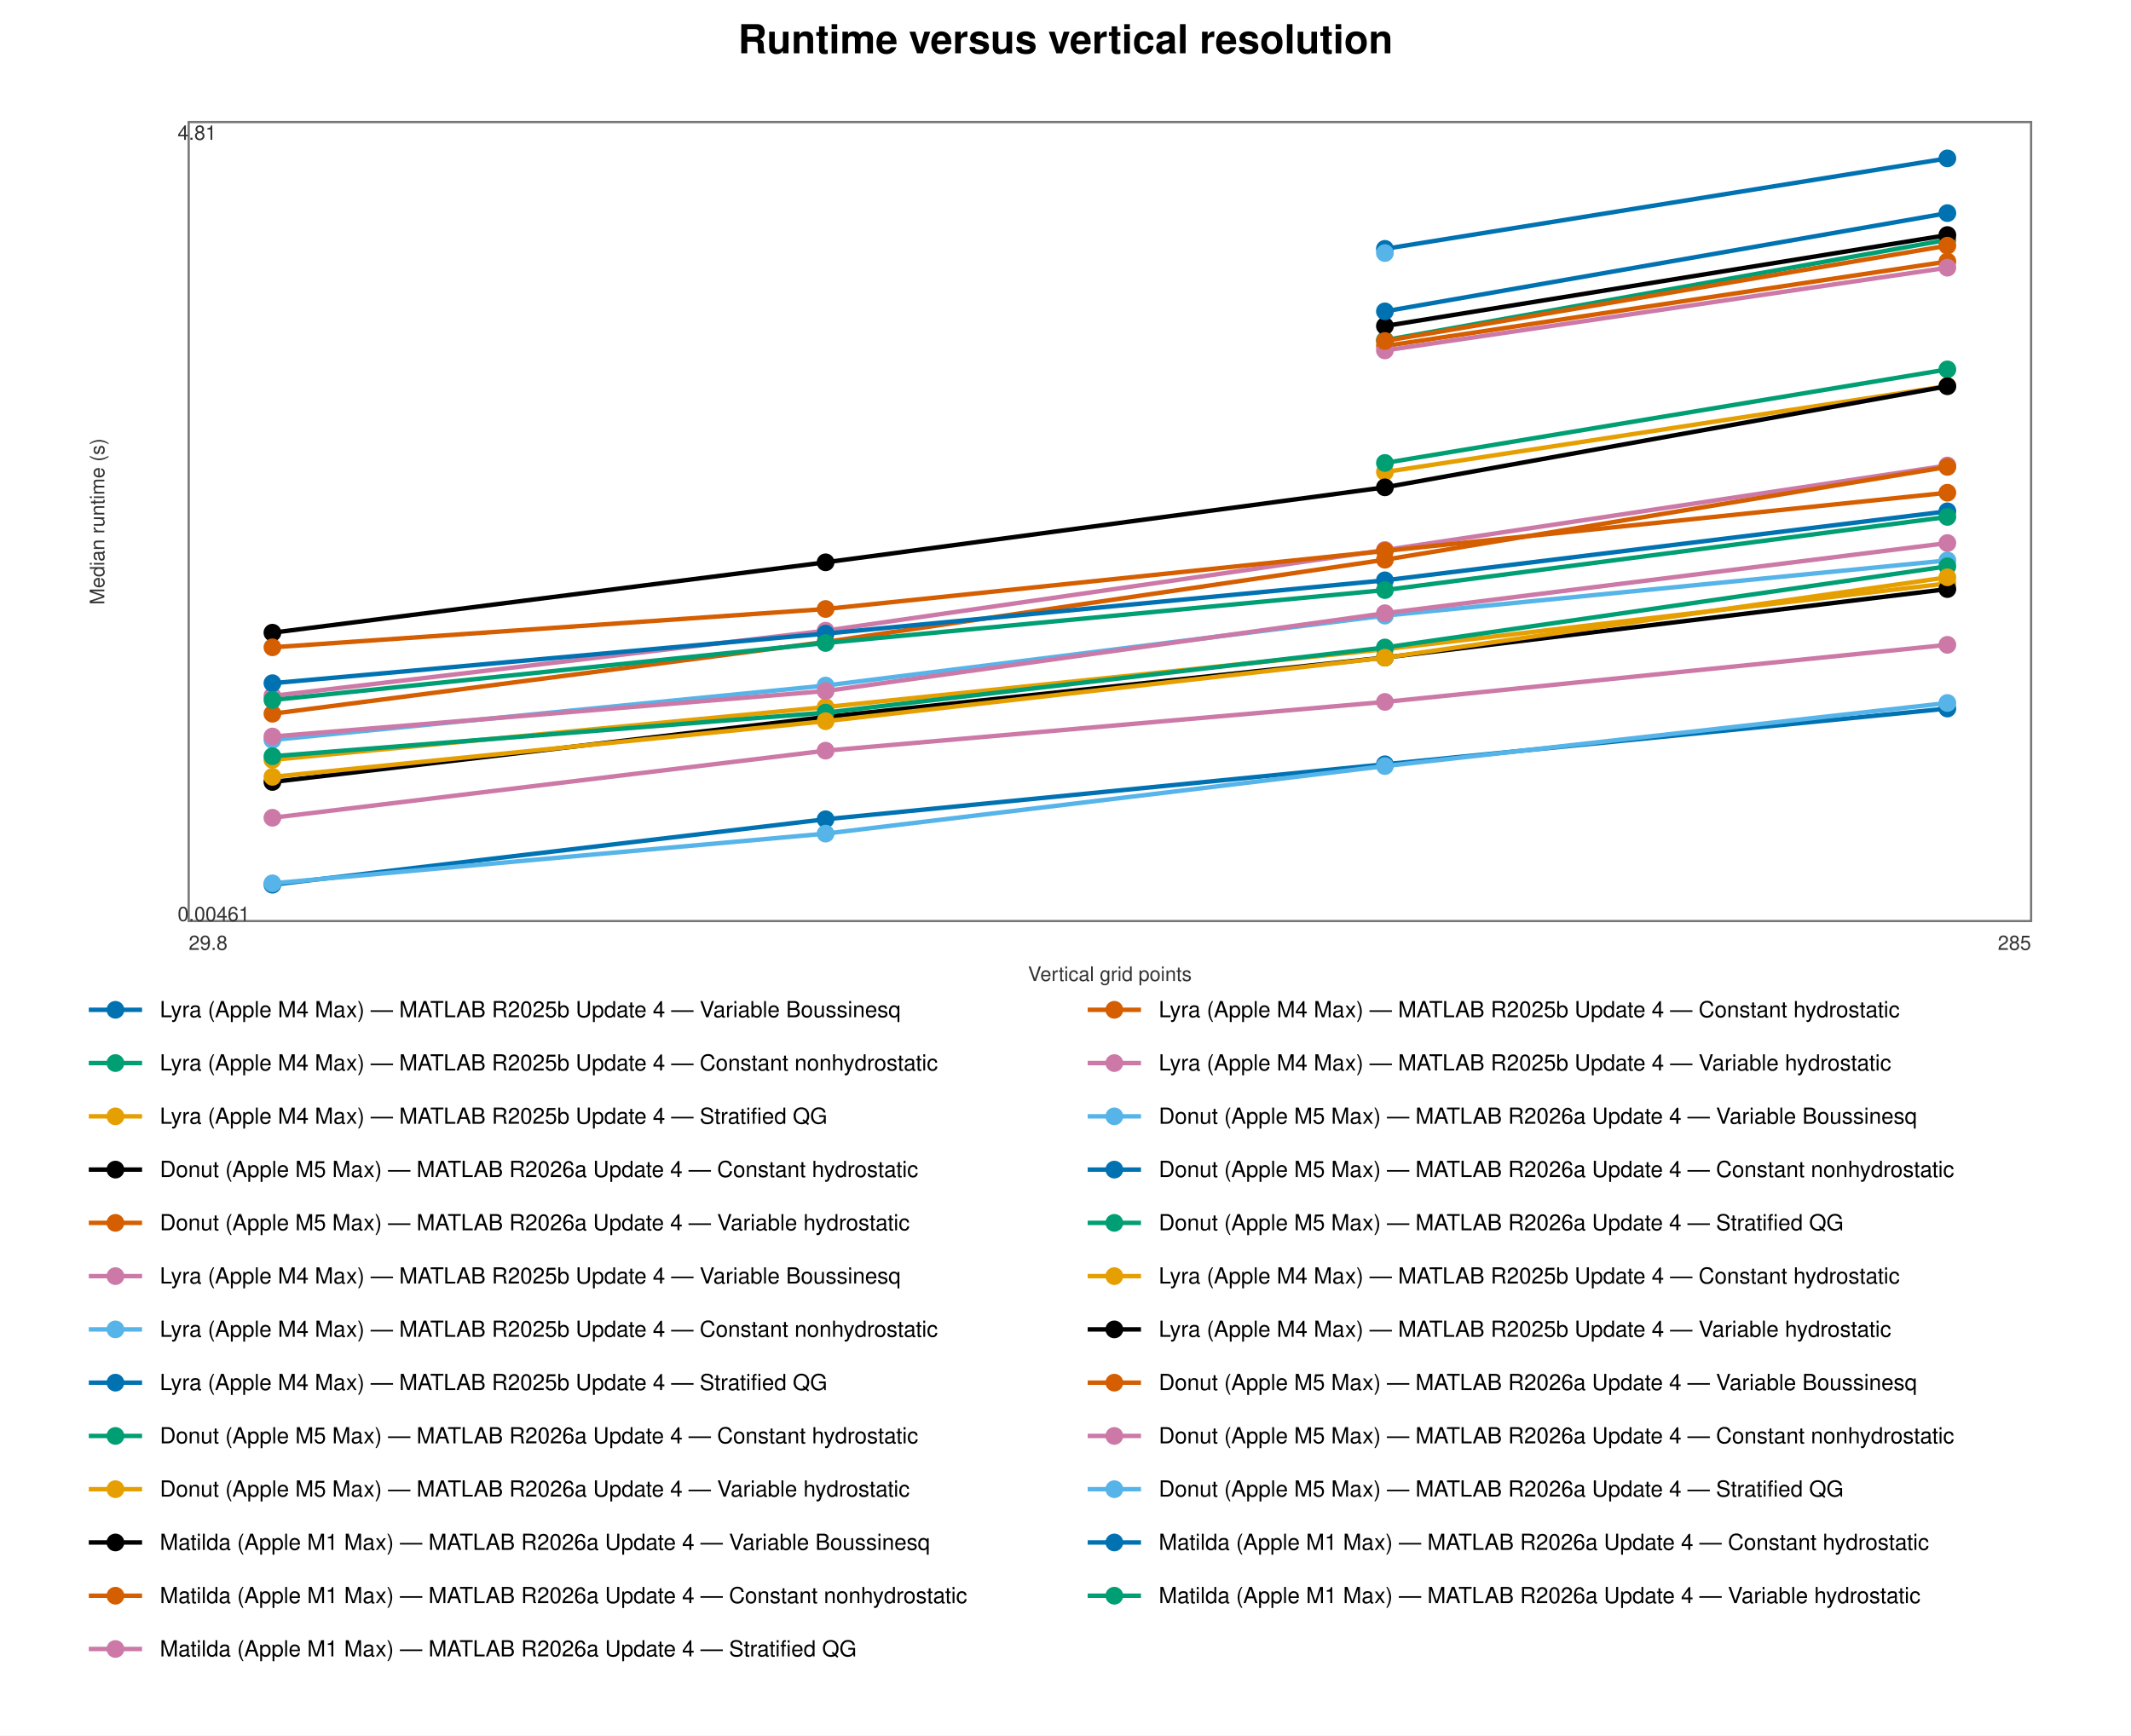
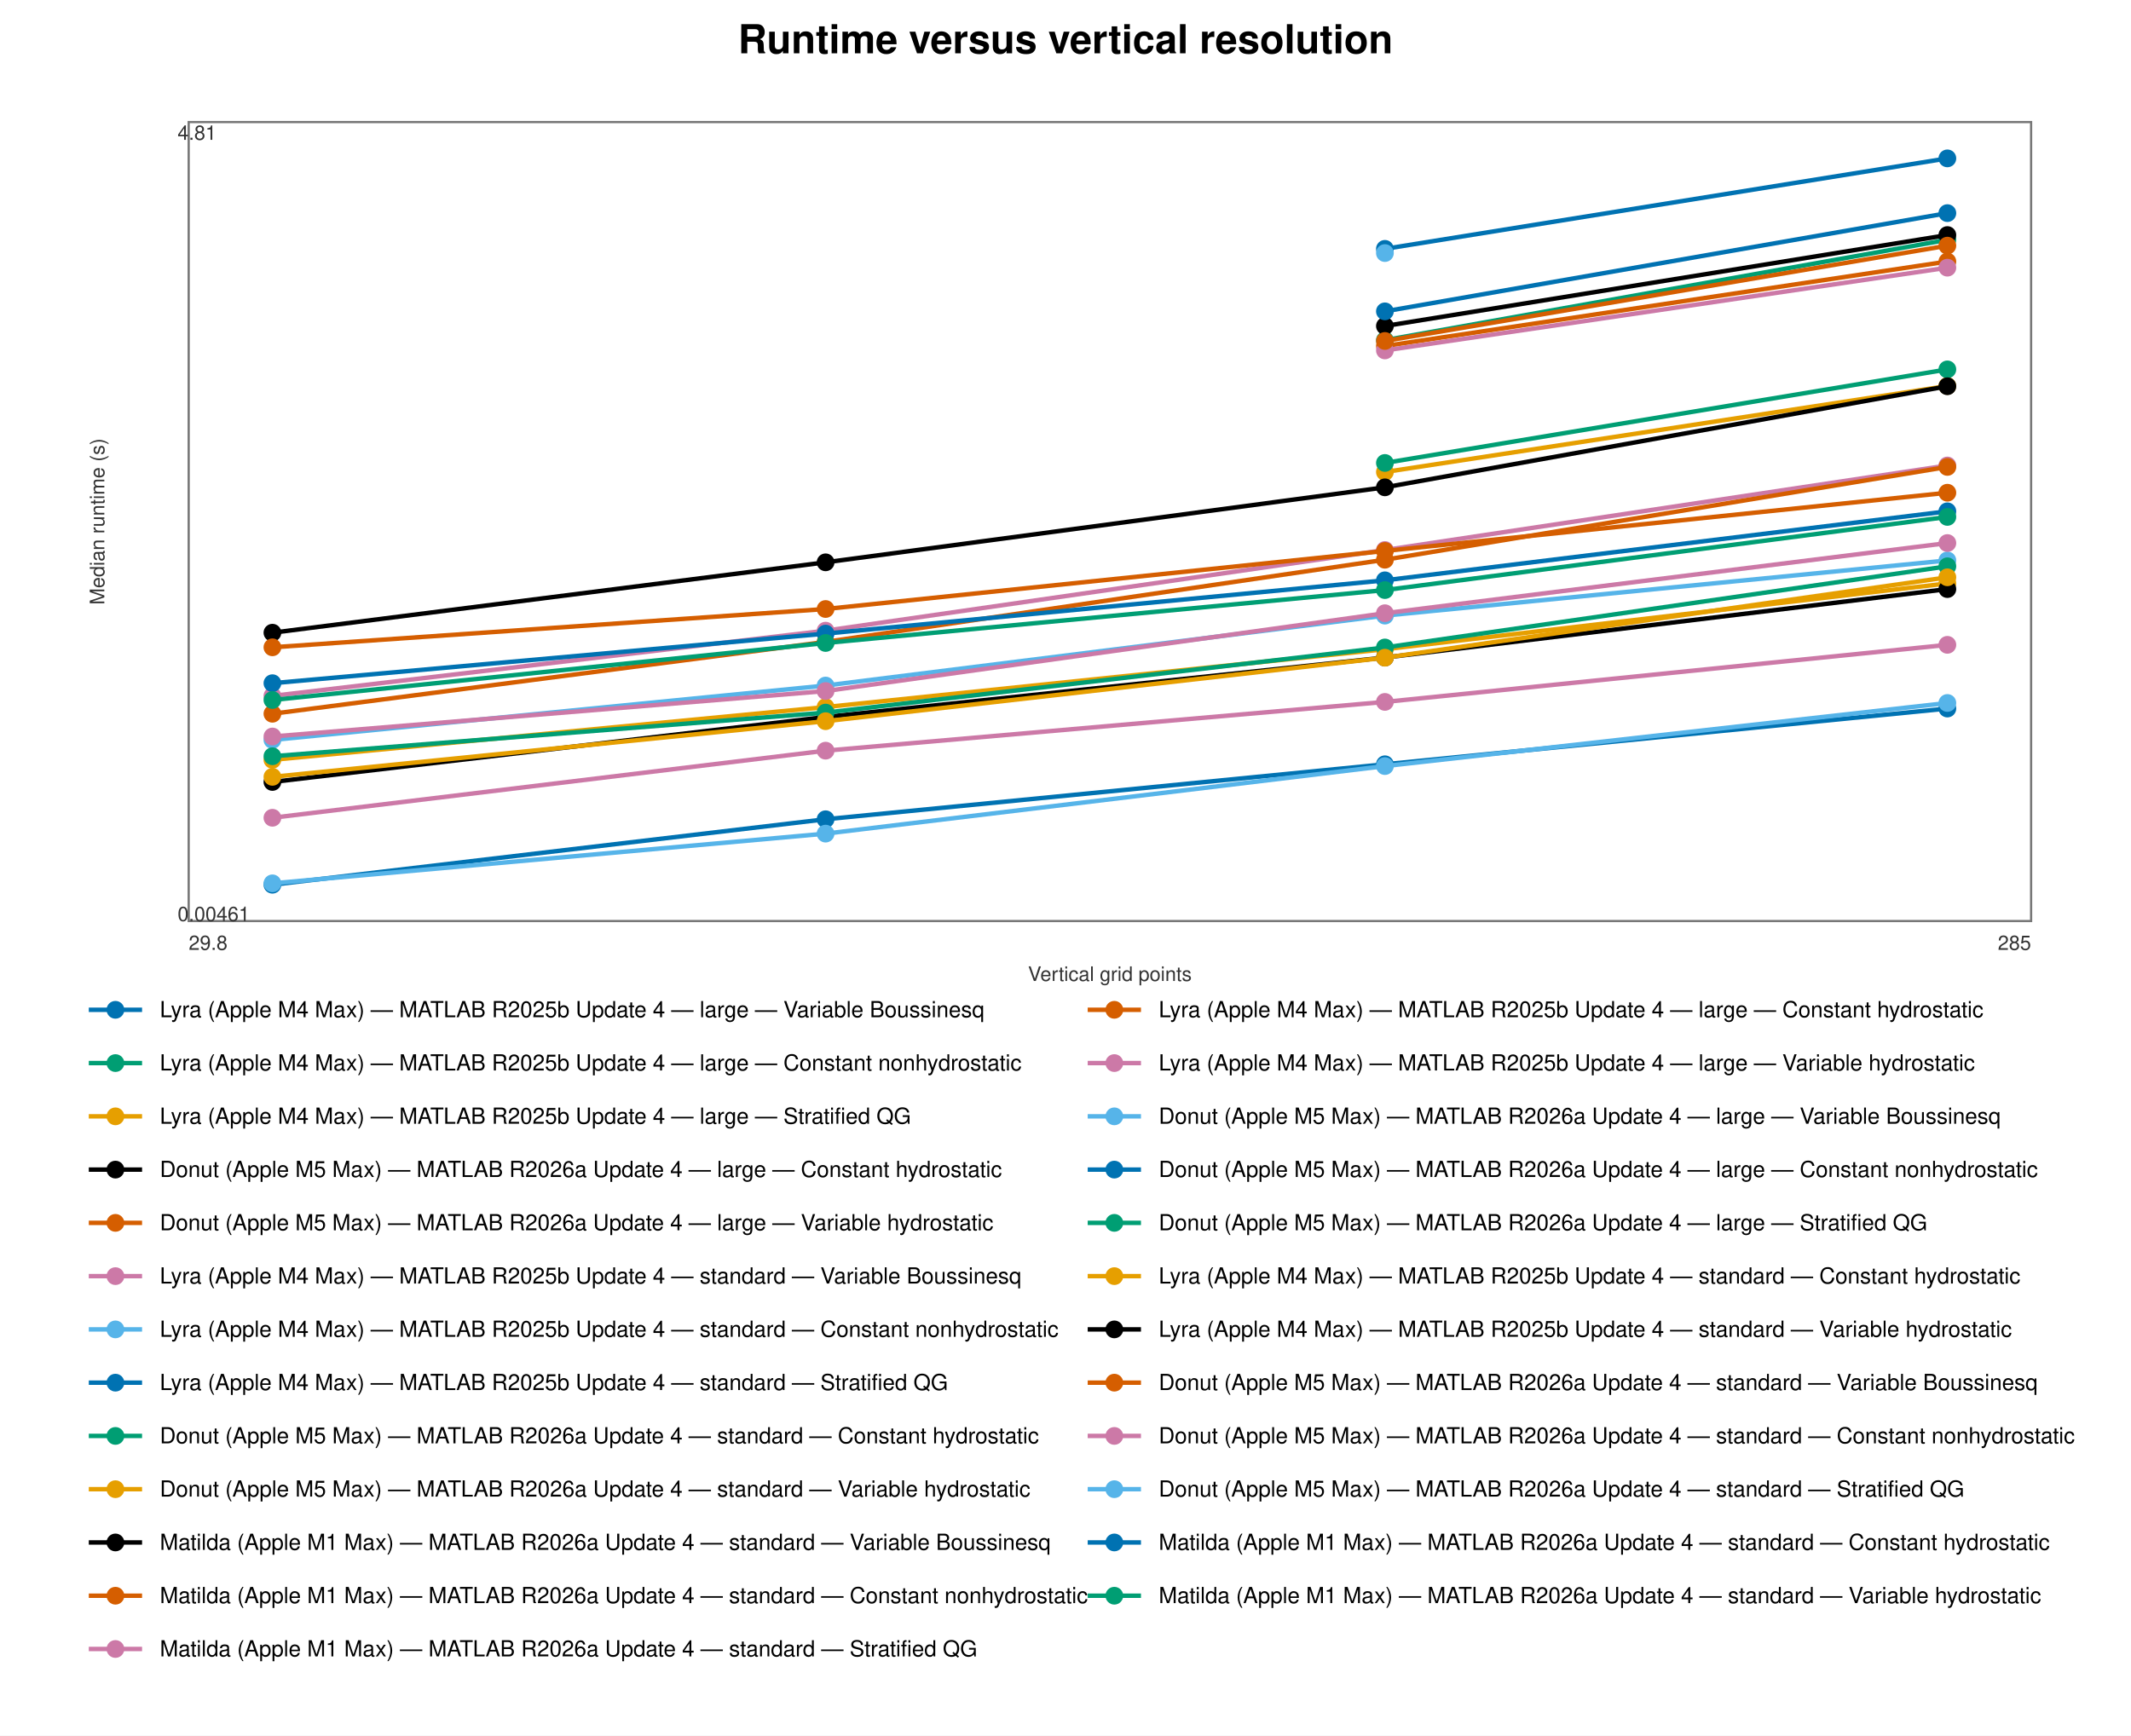
<svg xmlns="http://www.w3.org/2000/svg" viewBox="0 0 960 782" role="img" aria-labelledby="runtime-versus-vertical-resolution-title runtime-versus-vertical-resolution-desc">
  <rect width="100%" height="100%" fill="white" />
  <text x="480" y="24" text-anchor="middle" font-family="Avenir Next, Avenir, Helvetica, Arial, sans-serif" font-size="18" font-weight="600">Runtime versus vertical resolution</text>
  <rect x="85" y="55" width="830" height="360" fill="none" stroke="#777" />
  <text x="85" y="428" font-family="Avenir Next, Avenir, Helvetica, Arial, sans-serif" font-size="9" fill="#333">29.8</text>
  <text x="915" y="428" text-anchor="end" font-family="Avenir Next, Avenir, Helvetica, Arial, sans-serif" font-size="9" fill="#333">285</text>
  <text x="80" y="415" font-family="Avenir Next, Avenir, Helvetica, Arial, sans-serif" font-size="9" fill="#333">0.00461</text>
  <text x="80" y="63" font-family="Avenir Next, Avenir, Helvetica, Arial, sans-serif" font-size="9" fill="#333">4.81</text>
  <text x="500" y="442" text-anchor="middle" font-family="Avenir Next, Avenir, Helvetica, Arial, sans-serif" font-size="9" fill="#333">Vertical grid points</text>
  <text x="47" y="235" text-anchor="middle" transform="rotate(-90 47 235)" font-family="Avenir Next, Avenir, Helvetica, Arial, sans-serif" font-size="9" fill="#333">Median runtime (s)</text>
  <polyline points="623.892,112.129 877.273,71.364" fill="none" stroke="#0072B2" stroke-width="2" />
  <circle cx="623.892" cy="112.129" r="4" fill="#0072B2" />
  <circle cx="877.273" cy="71.364" r="4" fill="#0072B2" />
  <line x1="40" y1="455" x2="64" y2="455" stroke="#0072B2" stroke-width="2" />
  <circle cx="52" cy="455" r="4" fill="#0072B2" />
-   <text x="72" y="455" dominant-baseline="middle" font-family="Avenir Next, Avenir, Helvetica, Arial, sans-serif" font-size="10">Lyra (Apple M4 Max) — MATLAB R2025b Update 4 — Variable Boussinesq</text>
+   <text x="72" y="455" dominant-baseline="middle" font-family="Avenir Next, Avenir, Helvetica, Arial, sans-serif" font-size="10">Lyra (Apple M4 Max) — MATLAB R2025b Update 4 — large — Variable Boussinesq</text>
  <polyline points="623.892,155.899 877.273,117.836" fill="none" stroke="#D55E00" stroke-width="2" />
  <circle cx="623.892" cy="155.899" r="4" fill="#D55E00" />
  <circle cx="877.273" cy="117.836" r="4" fill="#D55E00" />
  <line x1="490" y1="455" x2="514" y2="455" stroke="#D55E00" stroke-width="2" />
  <circle cx="502" cy="455" r="4" fill="#D55E00" />
-   <text x="522" y="455" dominant-baseline="middle" font-family="Avenir Next, Avenir, Helvetica, Arial, sans-serif" font-size="10">Lyra (Apple M4 Max) — MATLAB R2025b Update 4 — Constant hydrostatic</text>
+   <text x="522" y="455" dominant-baseline="middle" font-family="Avenir Next, Avenir, Helvetica, Arial, sans-serif" font-size="10">Lyra (Apple M4 Max) — MATLAB R2025b Update 4 — large — Constant hydrostatic</text>
  <polyline points="623.892,153.264 877.273,108.043" fill="none" stroke="#009E73" stroke-width="2" />
  <circle cx="623.892" cy="153.264" r="4" fill="#009E73" />
  <circle cx="877.273" cy="108.043" r="4" fill="#009E73" />
  <line x1="40" y1="479" x2="64" y2="479" stroke="#009E73" stroke-width="2" />
  <circle cx="52" cy="479" r="4" fill="#009E73" />
-   <text x="72" y="479" dominant-baseline="middle" font-family="Avenir Next, Avenir, Helvetica, Arial, sans-serif" font-size="10">Lyra (Apple M4 Max) — MATLAB R2025b Update 4 — Constant nonhydrostatic</text>
+   <text x="72" y="479" dominant-baseline="middle" font-family="Avenir Next, Avenir, Helvetica, Arial, sans-serif" font-size="10">Lyra (Apple M4 Max) — MATLAB R2025b Update 4 — large — Constant nonhydrostatic</text>
  <polyline points="623.892,157.893 877.273,120.610" fill="none" stroke="#CC79A7" stroke-width="2" />
  <circle cx="623.892" cy="157.893" r="4" fill="#CC79A7" />
  <circle cx="877.273" cy="120.610" r="4" fill="#CC79A7" />
  <line x1="490" y1="479" x2="514" y2="479" stroke="#CC79A7" stroke-width="2" />
  <circle cx="502" cy="479" r="4" fill="#CC79A7" />
-   <text x="522" y="479" dominant-baseline="middle" font-family="Avenir Next, Avenir, Helvetica, Arial, sans-serif" font-size="10">Lyra (Apple M4 Max) — MATLAB R2025b Update 4 — Variable hydrostatic</text>
+   <text x="522" y="479" dominant-baseline="middle" font-family="Avenir Next, Avenir, Helvetica, Arial, sans-serif" font-size="10">Lyra (Apple M4 Max) — MATLAB R2025b Update 4 — large — Variable hydrostatic</text>
  <polyline points="623.892,212.685 877.273,173.912" fill="none" stroke="#E69F00" stroke-width="2" />
  <circle cx="623.892" cy="212.685" r="4" fill="#E69F00" />
  <circle cx="877.273" cy="173.912" r="4" fill="#E69F00" />
  <line x1="40" y1="503" x2="64" y2="503" stroke="#E69F00" stroke-width="2" />
  <circle cx="52" cy="503" r="4" fill="#E69F00" />
-   <text x="72" y="503" dominant-baseline="middle" font-family="Avenir Next, Avenir, Helvetica, Arial, sans-serif" font-size="10">Lyra (Apple M4 Max) — MATLAB R2025b Update 4 — Stratified QG</text>
+   <text x="72" y="503" dominant-baseline="middle" font-family="Avenir Next, Avenir, Helvetica, Arial, sans-serif" font-size="10">Lyra (Apple M4 Max) — MATLAB R2025b Update 4 — large — Stratified QG</text>
  <polyline points="623.892,114.025" fill="none" stroke="#56B4E9" stroke-width="2" />
  <circle cx="623.892" cy="114.025" r="4" fill="#56B4E9" />
  <line x1="490" y1="503" x2="514" y2="503" stroke="#56B4E9" stroke-width="2" />
  <circle cx="502" cy="503" r="4" fill="#56B4E9" />
-   <text x="522" y="503" dominant-baseline="middle" font-family="Avenir Next, Avenir, Helvetica, Arial, sans-serif" font-size="10">Donut (Apple M5 Max) — MATLAB R2026a Update 4 — Variable Boussinesq</text>
+   <text x="522" y="503" dominant-baseline="middle" font-family="Avenir Next, Avenir, Helvetica, Arial, sans-serif" font-size="10">Donut (Apple M5 Max) — MATLAB R2026a Update 4 — large — Variable Boussinesq</text>
  <polyline points="623.892,146.901 877.273,105.909" fill="none" stroke="#000000" stroke-width="2" />
  <circle cx="623.892" cy="146.901" r="4" fill="#000000" />
  <circle cx="877.273" cy="105.909" r="4" fill="#000000" />
  <line x1="40" y1="527" x2="64" y2="527" stroke="#000000" stroke-width="2" />
  <circle cx="52" cy="527" r="4" fill="#000000" />
-   <text x="72" y="527" dominant-baseline="middle" font-family="Avenir Next, Avenir, Helvetica, Arial, sans-serif" font-size="10">Donut (Apple M5 Max) — MATLAB R2026a Update 4 — Constant hydrostatic</text>
+   <text x="72" y="527" dominant-baseline="middle" font-family="Avenir Next, Avenir, Helvetica, Arial, sans-serif" font-size="10">Donut (Apple M5 Max) — MATLAB R2026a Update 4 — large — Constant hydrostatic</text>
  <polyline points="623.892,140.292 877.273,96.027" fill="none" stroke="#0072B2" stroke-width="2" />
  <circle cx="623.892" cy="140.292" r="4" fill="#0072B2" />
  <circle cx="877.273" cy="96.027" r="4" fill="#0072B2" />
  <line x1="490" y1="527" x2="514" y2="527" stroke="#0072B2" stroke-width="2" />
  <circle cx="502" cy="527" r="4" fill="#0072B2" />
-   <text x="522" y="527" dominant-baseline="middle" font-family="Avenir Next, Avenir, Helvetica, Arial, sans-serif" font-size="10">Donut (Apple M5 Max) — MATLAB R2026a Update 4 — Constant nonhydrostatic</text>
+   <text x="522" y="527" dominant-baseline="middle" font-family="Avenir Next, Avenir, Helvetica, Arial, sans-serif" font-size="10">Donut (Apple M5 Max) — MATLAB R2026a Update 4 — large — Constant nonhydrostatic</text>
  <polyline points="623.892,153.628 877.273,110.682" fill="none" stroke="#D55E00" stroke-width="2" />
  <circle cx="623.892" cy="153.628" r="4" fill="#D55E00" />
  <circle cx="877.273" cy="110.682" r="4" fill="#D55E00" />
  <line x1="40" y1="551" x2="64" y2="551" stroke="#D55E00" stroke-width="2" />
  <circle cx="52" cy="551" r="4" fill="#D55E00" />
-   <text x="72" y="551" dominant-baseline="middle" font-family="Avenir Next, Avenir, Helvetica, Arial, sans-serif" font-size="10">Donut (Apple M5 Max) — MATLAB R2026a Update 4 — Variable hydrostatic</text>
+   <text x="72" y="551" dominant-baseline="middle" font-family="Avenir Next, Avenir, Helvetica, Arial, sans-serif" font-size="10">Donut (Apple M5 Max) — MATLAB R2026a Update 4 — large — Variable hydrostatic</text>
  <polyline points="623.892,208.599 877.273,166.440" fill="none" stroke="#009E73" stroke-width="2" />
  <circle cx="623.892" cy="208.599" r="4" fill="#009E73" />
  <circle cx="877.273" cy="166.440" r="4" fill="#009E73" />
  <line x1="490" y1="551" x2="514" y2="551" stroke="#009E73" stroke-width="2" />
  <circle cx="502" cy="551" r="4" fill="#009E73" />
-   <text x="522" y="551" dominant-baseline="middle" font-family="Avenir Next, Avenir, Helvetica, Arial, sans-serif" font-size="10">Donut (Apple M5 Max) — MATLAB R2026a Update 4 — Stratified QG</text>
+   <text x="522" y="551" dominant-baseline="middle" font-family="Avenir Next, Avenir, Helvetica, Arial, sans-serif" font-size="10">Donut (Apple M5 Max) — MATLAB R2026a Update 4 — large — Stratified QG</text>
  <polyline points="122.727,313.559 371.923,284.169 623.892,247.824 877.273,209.735" fill="none" stroke="#CC79A7" stroke-width="2" />
  <circle cx="122.727" cy="313.559" r="4" fill="#CC79A7" />
  <circle cx="371.923" cy="284.169" r="4" fill="#CC79A7" />
  <circle cx="623.892" cy="247.824" r="4" fill="#CC79A7" />
  <circle cx="877.273" cy="209.735" r="4" fill="#CC79A7" />
  <line x1="40" y1="575" x2="64" y2="575" stroke="#CC79A7" stroke-width="2" />
  <circle cx="52" cy="575" r="4" fill="#CC79A7" />
-   <text x="72" y="575" dominant-baseline="middle" font-family="Avenir Next, Avenir, Helvetica, Arial, sans-serif" font-size="10">Lyra (Apple M4 Max) — MATLAB R2025b Update 4 — Variable Boussinesq</text>
+   <text x="72" y="575" dominant-baseline="middle" font-family="Avenir Next, Avenir, Helvetica, Arial, sans-serif" font-size="10">Lyra (Apple M4 Max) — MATLAB R2025b Update 4 — standard — Variable Boussinesq</text>
  <polyline points="122.727,342.371 371.923,318.588 623.892,292.527 877.273,262.867" fill="none" stroke="#E69F00" stroke-width="2" />
  <circle cx="122.727" cy="342.371" r="4" fill="#E69F00" />
  <circle cx="371.923" cy="318.588" r="4" fill="#E69F00" />
  <circle cx="623.892" cy="292.527" r="4" fill="#E69F00" />
  <circle cx="877.273" cy="262.867" r="4" fill="#E69F00" />
  <line x1="490" y1="575" x2="514" y2="575" stroke="#E69F00" stroke-width="2" />
  <circle cx="502" cy="575" r="4" fill="#E69F00" />
-   <text x="522" y="575" dominant-baseline="middle" font-family="Avenir Next, Avenir, Helvetica, Arial, sans-serif" font-size="10">Lyra (Apple M4 Max) — MATLAB R2025b Update 4 — Constant hydrostatic</text>
+   <text x="522" y="575" dominant-baseline="middle" font-family="Avenir Next, Avenir, Helvetica, Arial, sans-serif" font-size="10">Lyra (Apple M4 Max) — MATLAB R2025b Update 4 — standard — Constant hydrostatic</text>
  <polyline points="122.727,333.408 371.923,308.894 623.892,277.383 877.273,252.510" fill="none" stroke="#56B4E9" stroke-width="2" />
  <circle cx="122.727" cy="333.408" r="4" fill="#56B4E9" />
  <circle cx="371.923" cy="308.894" r="4" fill="#56B4E9" />
  <circle cx="623.892" cy="277.383" r="4" fill="#56B4E9" />
  <circle cx="877.273" cy="252.510" r="4" fill="#56B4E9" />
  <line x1="40" y1="599" x2="64" y2="599" stroke="#56B4E9" stroke-width="2" />
  <circle cx="52" cy="599" r="4" fill="#56B4E9" />
-   <text x="72" y="599" dominant-baseline="middle" font-family="Avenir Next, Avenir, Helvetica, Arial, sans-serif" font-size="10">Lyra (Apple M4 Max) — MATLAB R2025b Update 4 — Constant nonhydrostatic</text>
+   <text x="72" y="599" dominant-baseline="middle" font-family="Avenir Next, Avenir, Helvetica, Arial, sans-serif" font-size="10">Lyra (Apple M4 Max) — MATLAB R2025b Update 4 — standard — Constant nonhydrostatic</text>
  <polyline points="122.727,352.337 371.923,323.054 623.892,296.280 877.273,265.427" fill="none" stroke="#000000" stroke-width="2" />
  <circle cx="122.727" cy="352.337" r="4" fill="#000000" />
  <circle cx="371.923" cy="323.054" r="4" fill="#000000" />
  <circle cx="623.892" cy="296.280" r="4" fill="#000000" />
  <circle cx="877.273" cy="265.427" r="4" fill="#000000" />
  <line x1="490" y1="599" x2="514" y2="599" stroke="#000000" stroke-width="2" />
  <circle cx="502" cy="599" r="4" fill="#000000" />
-   <text x="522" y="599" dominant-baseline="middle" font-family="Avenir Next, Avenir, Helvetica, Arial, sans-serif" font-size="10">Lyra (Apple M4 Max) — MATLAB R2025b Update 4 — Variable hydrostatic</text>
+   <text x="522" y="599" dominant-baseline="middle" font-family="Avenir Next, Avenir, Helvetica, Arial, sans-serif" font-size="10">Lyra (Apple M4 Max) — MATLAB R2025b Update 4 — standard — Variable hydrostatic</text>
  <polyline points="122.727,398.636 371.923,369.137 623.892,344.370 877.273,319.253" fill="none" stroke="#0072B2" stroke-width="2" />
  <circle cx="122.727" cy="398.636" r="4" fill="#0072B2" />
  <circle cx="371.923" cy="369.137" r="4" fill="#0072B2" />
  <circle cx="623.892" cy="344.370" r="4" fill="#0072B2" />
  <circle cx="877.273" cy="319.253" r="4" fill="#0072B2" />
  <line x1="40" y1="623" x2="64" y2="623" stroke="#0072B2" stroke-width="2" />
  <circle cx="52" cy="623" r="4" fill="#0072B2" />
-   <text x="72" y="623" dominant-baseline="middle" font-family="Avenir Next, Avenir, Helvetica, Arial, sans-serif" font-size="10">Lyra (Apple M4 Max) — MATLAB R2025b Update 4 — Stratified QG</text>
+   <text x="72" y="623" dominant-baseline="middle" font-family="Avenir Next, Avenir, Helvetica, Arial, sans-serif" font-size="10">Lyra (Apple M4 Max) — MATLAB R2025b Update 4 — standard — Stratified QG</text>
  <polyline points="122.727,321.601 371.923,289.224 623.892,252.204 877.273,210.383" fill="none" stroke="#D55E00" stroke-width="2" />
  <circle cx="122.727" cy="321.601" r="4" fill="#D55E00" />
  <circle cx="371.923" cy="289.224" r="4" fill="#D55E00" />
  <circle cx="623.892" cy="252.204" r="4" fill="#D55E00" />
  <circle cx="877.273" cy="210.383" r="4" fill="#D55E00" />
  <line x1="490" y1="623" x2="514" y2="623" stroke="#D55E00" stroke-width="2" />
  <circle cx="502" cy="623" r="4" fill="#D55E00" />
-   <text x="522" y="623" dominant-baseline="middle" font-family="Avenir Next, Avenir, Helvetica, Arial, sans-serif" font-size="10">Donut (Apple M5 Max) — MATLAB R2026a Update 4 — Variable Boussinesq</text>
+   <text x="522" y="623" dominant-baseline="middle" font-family="Avenir Next, Avenir, Helvetica, Arial, sans-serif" font-size="10">Donut (Apple M5 Max) — MATLAB R2026a Update 4 — standard — Variable Boussinesq</text>
  <polyline points="122.727,340.753 371.923,321.085 623.892,291.741 877.273,255.164" fill="none" stroke="#009E73" stroke-width="2" />
  <circle cx="122.727" cy="340.753" r="4" fill="#009E73" />
  <circle cx="371.923" cy="321.085" r="4" fill="#009E73" />
  <circle cx="623.892" cy="291.741" r="4" fill="#009E73" />
  <circle cx="877.273" cy="255.164" r="4" fill="#009E73" />
  <line x1="40" y1="647" x2="64" y2="647" stroke="#009E73" stroke-width="2" />
  <circle cx="52" cy="647" r="4" fill="#009E73" />
-   <text x="72" y="647" dominant-baseline="middle" font-family="Avenir Next, Avenir, Helvetica, Arial, sans-serif" font-size="10">Donut (Apple M5 Max) — MATLAB R2026a Update 4 — Constant hydrostatic</text>
+   <text x="72" y="647" dominant-baseline="middle" font-family="Avenir Next, Avenir, Helvetica, Arial, sans-serif" font-size="10">Donut (Apple M5 Max) — MATLAB R2026a Update 4 — standard — Constant hydrostatic</text>
  <polyline points="122.727,331.858 371.923,311.368 623.892,276.303 877.273,244.687" fill="none" stroke="#CC79A7" stroke-width="2" />
  <circle cx="122.727" cy="331.858" r="4" fill="#CC79A7" />
  <circle cx="371.923" cy="311.368" r="4" fill="#CC79A7" />
  <circle cx="623.892" cy="276.303" r="4" fill="#CC79A7" />
  <circle cx="877.273" cy="244.687" r="4" fill="#CC79A7" />
  <line x1="490" y1="647" x2="514" y2="647" stroke="#CC79A7" stroke-width="2" />
  <circle cx="502" cy="647" r="4" fill="#CC79A7" />
-   <text x="522" y="647" dominant-baseline="middle" font-family="Avenir Next, Avenir, Helvetica, Arial, sans-serif" font-size="10">Donut (Apple M5 Max) — MATLAB R2026a Update 4 — Constant nonhydrostatic</text>
+   <text x="522" y="647" dominant-baseline="middle" font-family="Avenir Next, Avenir, Helvetica, Arial, sans-serif" font-size="10">Donut (Apple M5 Max) — MATLAB R2026a Update 4 — standard — Constant nonhydrostatic</text>
  <polyline points="122.727,350.032 371.923,324.954 623.892,296.344 877.273,260.121" fill="none" stroke="#E69F00" stroke-width="2" />
  <circle cx="122.727" cy="350.032" r="4" fill="#E69F00" />
  <circle cx="371.923" cy="324.954" r="4" fill="#E69F00" />
  <circle cx="623.892" cy="296.344" r="4" fill="#E69F00" />
  <circle cx="877.273" cy="260.121" r="4" fill="#E69F00" />
  <line x1="40" y1="671" x2="64" y2="671" stroke="#E69F00" stroke-width="2" />
  <circle cx="52" cy="671" r="4" fill="#E69F00" />
-   <text x="72" y="671" dominant-baseline="middle" font-family="Avenir Next, Avenir, Helvetica, Arial, sans-serif" font-size="10">Donut (Apple M5 Max) — MATLAB R2026a Update 4 — Variable hydrostatic</text>
+   <text x="72" y="671" dominant-baseline="middle" font-family="Avenir Next, Avenir, Helvetica, Arial, sans-serif" font-size="10">Donut (Apple M5 Max) — MATLAB R2026a Update 4 — standard — Variable hydrostatic</text>
  <polyline points="122.727,398.018 371.923,375.613 623.892,345.181 877.273,316.746" fill="none" stroke="#56B4E9" stroke-width="2" />
  <circle cx="122.727" cy="398.018" r="4" fill="#56B4E9" />
  <circle cx="371.923" cy="375.613" r="4" fill="#56B4E9" />
  <circle cx="623.892" cy="345.181" r="4" fill="#56B4E9" />
  <circle cx="877.273" cy="316.746" r="4" fill="#56B4E9" />
  <line x1="490" y1="671" x2="514" y2="671" stroke="#56B4E9" stroke-width="2" />
  <circle cx="502" cy="671" r="4" fill="#56B4E9" />
-   <text x="522" y="671" dominant-baseline="middle" font-family="Avenir Next, Avenir, Helvetica, Arial, sans-serif" font-size="10">Donut (Apple M5 Max) — MATLAB R2026a Update 4 — Stratified QG</text>
+   <text x="522" y="671" dominant-baseline="middle" font-family="Avenir Next, Avenir, Helvetica, Arial, sans-serif" font-size="10">Donut (Apple M5 Max) — MATLAB R2026a Update 4 — standard — Stratified QG</text>
  <polyline points="122.727,285.085 371.923,253.373 623.892,219.584 877.273,174.032" fill="none" stroke="#000000" stroke-width="2" />
  <circle cx="122.727" cy="285.085" r="4" fill="#000000" />
  <circle cx="371.923" cy="253.373" r="4" fill="#000000" />
  <circle cx="623.892" cy="219.584" r="4" fill="#000000" />
  <circle cx="877.273" cy="174.032" r="4" fill="#000000" />
  <line x1="40" y1="695" x2="64" y2="695" stroke="#000000" stroke-width="2" />
  <circle cx="52" cy="695" r="4" fill="#000000" />
-   <text x="72" y="695" dominant-baseline="middle" font-family="Avenir Next, Avenir, Helvetica, Arial, sans-serif" font-size="10">Matilda (Apple M1 Max) — MATLAB R2026a Update 4 — Variable Boussinesq</text>
+   <text x="72" y="695" dominant-baseline="middle" font-family="Avenir Next, Avenir, Helvetica, Arial, sans-serif" font-size="10">Matilda (Apple M1 Max) — MATLAB R2026a Update 4 — standard — Variable Boussinesq</text>
  <polyline points="122.727,307.837 371.923,285.489 623.892,261.483 877.273,230.386" fill="none" stroke="#0072B2" stroke-width="2" />
  <circle cx="122.727" cy="307.837" r="4" fill="#0072B2" />
  <circle cx="371.923" cy="285.489" r="4" fill="#0072B2" />
  <circle cx="623.892" cy="261.483" r="4" fill="#0072B2" />
  <circle cx="877.273" cy="230.386" r="4" fill="#0072B2" />
  <line x1="490" y1="695" x2="514" y2="695" stroke="#0072B2" stroke-width="2" />
  <circle cx="502" cy="695" r="4" fill="#0072B2" />
-   <text x="522" y="695" dominant-baseline="middle" font-family="Avenir Next, Avenir, Helvetica, Arial, sans-serif" font-size="10">Matilda (Apple M1 Max) — MATLAB R2026a Update 4 — Constant hydrostatic</text>
+   <text x="522" y="695" dominant-baseline="middle" font-family="Avenir Next, Avenir, Helvetica, Arial, sans-serif" font-size="10">Matilda (Apple M1 Max) — MATLAB R2026a Update 4 — standard — Constant hydrostatic</text>
  <polyline points="122.727,291.662 371.923,274.404 623.892,248.241 877.273,222.011" fill="none" stroke="#D55E00" stroke-width="2" />
  <circle cx="122.727" cy="291.662" r="4" fill="#D55E00" />
  <circle cx="371.923" cy="274.404" r="4" fill="#D55E00" />
  <circle cx="623.892" cy="248.241" r="4" fill="#D55E00" />
  <circle cx="877.273" cy="222.011" r="4" fill="#D55E00" />
  <line x1="40" y1="719" x2="64" y2="719" stroke="#D55E00" stroke-width="2" />
  <circle cx="52" cy="719" r="4" fill="#D55E00" />
-   <text x="72" y="719" dominant-baseline="middle" font-family="Avenir Next, Avenir, Helvetica, Arial, sans-serif" font-size="10">Matilda (Apple M1 Max) — MATLAB R2026a Update 4 — Constant nonhydrostatic</text>
+   <text x="72" y="719" dominant-baseline="middle" font-family="Avenir Next, Avenir, Helvetica, Arial, sans-serif" font-size="10">Matilda (Apple M1 Max) — MATLAB R2026a Update 4 — standard — Constant nonhydrostatic</text>
  <polyline points="122.727,315.405 371.923,289.715 623.892,265.876 877.273,232.912" fill="none" stroke="#009E73" stroke-width="2" />
  <circle cx="122.727" cy="315.405" r="4" fill="#009E73" />
  <circle cx="371.923" cy="289.715" r="4" fill="#009E73" />
  <circle cx="623.892" cy="265.876" r="4" fill="#009E73" />
  <circle cx="877.273" cy="232.912" r="4" fill="#009E73" />
  <line x1="490" y1="719" x2="514" y2="719" stroke="#009E73" stroke-width="2" />
  <circle cx="502" cy="719" r="4" fill="#009E73" />
-   <text x="522" y="719" dominant-baseline="middle" font-family="Avenir Next, Avenir, Helvetica, Arial, sans-serif" font-size="10">Matilda (Apple M1 Max) — MATLAB R2026a Update 4 — Variable hydrostatic</text>
+   <text x="522" y="719" dominant-baseline="middle" font-family="Avenir Next, Avenir, Helvetica, Arial, sans-serif" font-size="10">Matilda (Apple M1 Max) — MATLAB R2026a Update 4 — standard — Variable hydrostatic</text>
  <polyline points="122.727,368.470 371.923,338.237 623.892,316.265 877.273,290.548" fill="none" stroke="#CC79A7" stroke-width="2" />
  <circle cx="122.727" cy="368.470" r="4" fill="#CC79A7" />
  <circle cx="371.923" cy="338.237" r="4" fill="#CC79A7" />
  <circle cx="623.892" cy="316.265" r="4" fill="#CC79A7" />
  <circle cx="877.273" cy="290.548" r="4" fill="#CC79A7" />
  <line x1="40" y1="743" x2="64" y2="743" stroke="#CC79A7" stroke-width="2" />
  <circle cx="52" cy="743" r="4" fill="#CC79A7" />
-   <text x="72" y="743" dominant-baseline="middle" font-family="Avenir Next, Avenir, Helvetica, Arial, sans-serif" font-size="10">Matilda (Apple M1 Max) — MATLAB R2026a Update 4 — Stratified QG</text>
+   <text x="72" y="743" dominant-baseline="middle" font-family="Avenir Next, Avenir, Helvetica, Arial, sans-serif" font-size="10">Matilda (Apple M1 Max) — MATLAB R2026a Update 4 — standard — Stratified QG</text>
</svg>
